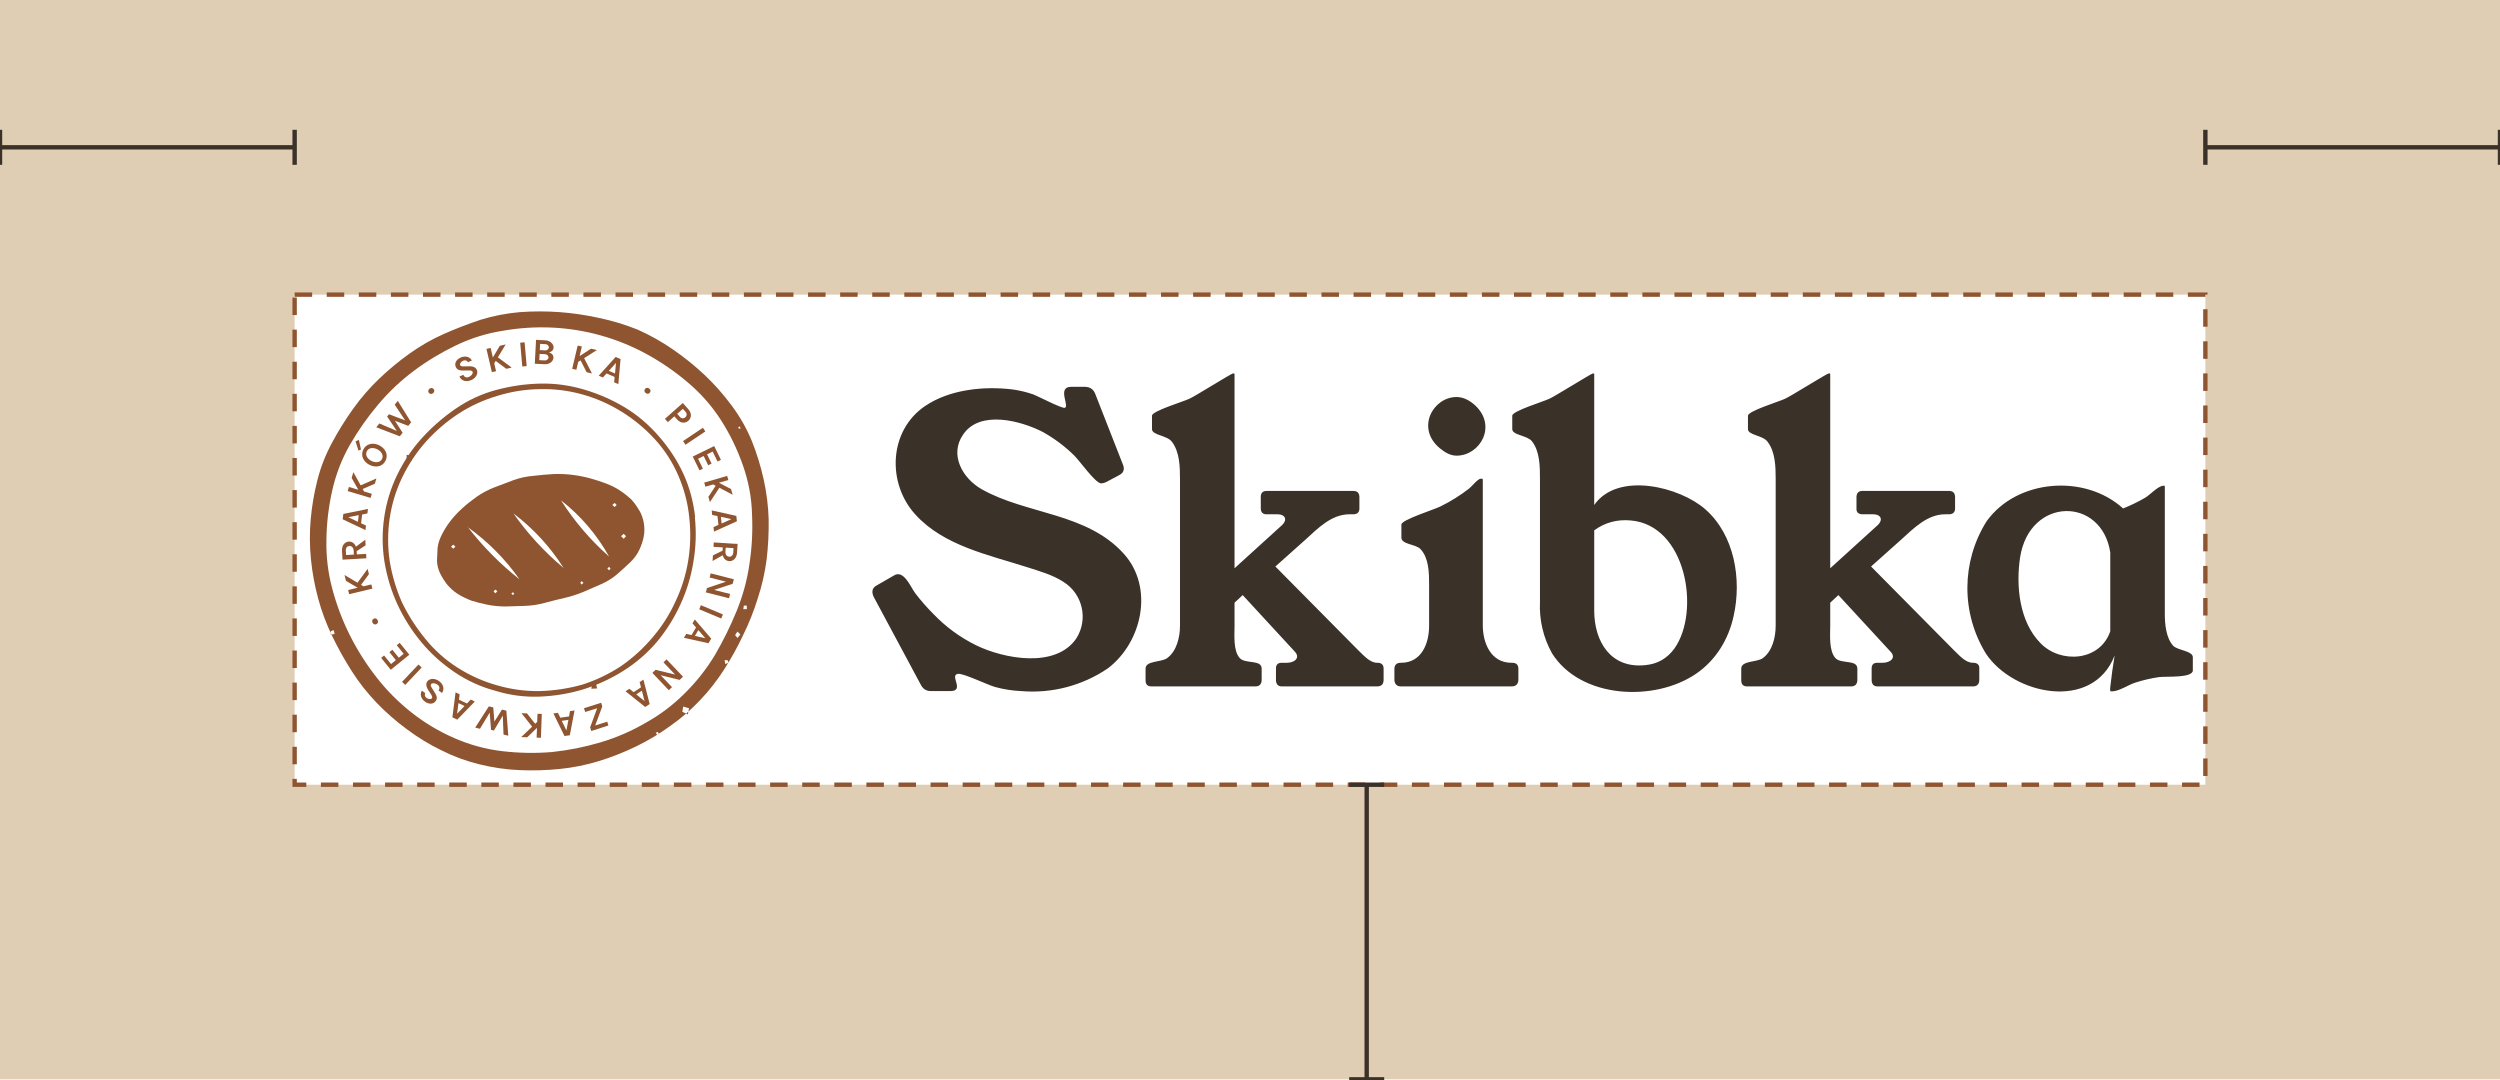
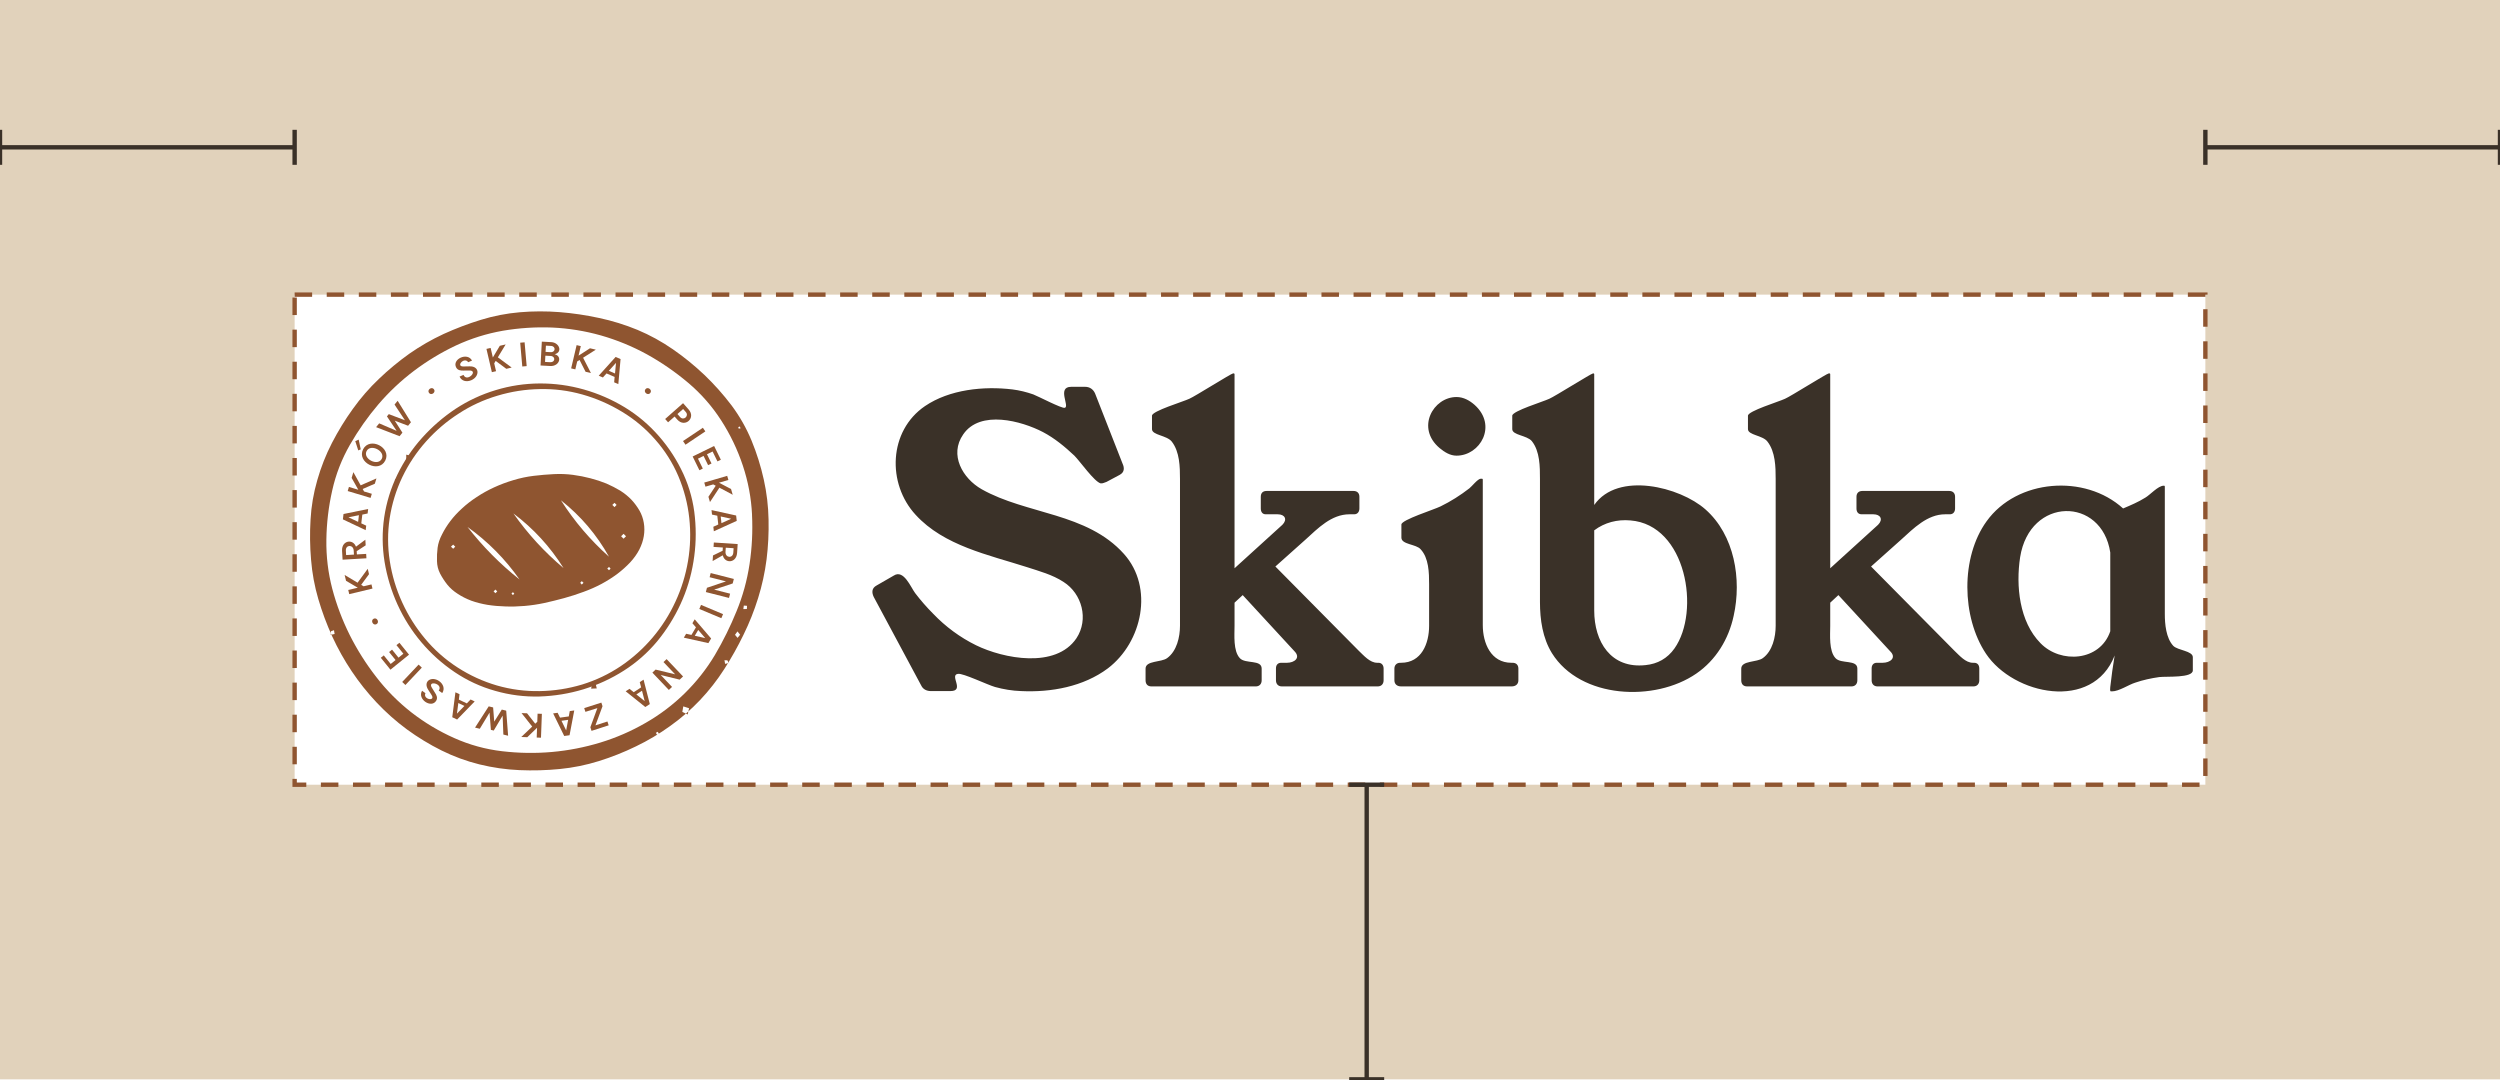
<svg xmlns="http://www.w3.org/2000/svg" viewBox="0 0 857 370">
-   <path fill="#c9ad83" fill-opacity=".6" fill-rule="evenodd" d="M0 0h857v370H0Zm101 101v168h655V101Z" />
+   <path fill="#c9ad83" fill-opacity=".55" fill-rule="evenodd" d="M0 0h857v370H0Zm101 101v168h655V101Z" />
  <path fill="none" stroke="#8f5530" stroke-dasharray="6 5" stroke-width="1.5" d="M101 101h655v168H101z" />
  <path fill="none" d="M726 277h101v85H726z" />
  <g fill="#8f5530">
-     <path fill-rule="evenodd" d="M263.5 178.1q.1 6.9-.7 13.7-.9 6.8-3 13.2-2 6.5-5 12.6-2.8 6-6.5 11.8T240 240q-4.7 5-10.3 8.9-5.5 4-11.7 7t-12.7 5-13.4 2.7-13.8.4-13.8-2-13-4.8q-6.2-3-11.8-7.2-5.6-4.1-10.4-9.1t-8.5-10.8-6.7-12-4.8-12.8-2.5-13.5-.1-13.7 2.3-13.5 5-12.8q3.2-6 7.2-11.6t8.9-10.3 10.5-8.7 11.7-6.7 12.7-4.9q6.5-2 13.4-2.6 6.8-.5 13.7 0 6.7.5 13.5 2 6.7 1.4 13.2 4 6.3 2.8 12.1 6.8t10.8 8.7 9.3 10.5q4.2 5.6 6.9 12.1 2.6 6.5 4.1 13.3t1.7 13.7m-5.7-1.7q.4 8.6-.9 17-1.2 8.3-4.4 16.1t-7.4 15q-4.4 7.3-10.4 13.2-6 6-13.4 10.1-7.4 4.3-15.5 6.7t-16.6 3.3q-8.5.7-17-.3t-16.5-4.5-14.7-8.8q-6.8-5.4-12-12.1-5.3-6.8-9.1-14.4t-6-15.9q-2.2-8.2-2-16.8.1-8.5 2-16.9t6.1-15.7 9.7-13.8 12.2-11.5 14.4-8.7 16-5q8.5-1.5 17-1.1T206 115t15.7 6.4 14.2 9.8 11.3 12.9 7.5 15.5 3.1 16.8m-22 68.5-1.9-.9.3-1.8 2 .6Zm17-26.2-.8-1 .8-1.2 1 1Zm-3 8.5-1.2.4-.2-1.3h1Zm-136.4-9.6v-1.2l1-.4.3 1.3Zm112.5 34-.7.2-.4-.6.7-.3Zm28-104.7h-.7l-.1-.5.5-.2Zm2.1 61.9h-1.2l.2-1.2h1ZM141 158l-1.6-.3v-1.8l1.8.4Zm-5 6.7-.5.3v-.5l.4-.3Zm66.7 71.4.3-1.7h1.3l.4 1.6Z" />
-     <path fill-rule="evenodd" d="M238.2 177.3q.8 7.7-.5 15.3-1.2 7.5-4.4 14.5t-8 12.8q-5 5.9-11.5 10t-13.8 6.4q-7.3 2.2-15 2.5t-15.2-2q-7.5-2-14-6.4t-11.4-10.3-8.1-12.8-4.5-14.7q-1.2-7.6-.1-15.2 1.1-7.7 4.5-14.7t8.5-12.6 11.5-10 13.8-6.4 15-2.2 15.1 2 14 6.1 11.8 10 8.4 12.9 4 14.8m-2 .3q.8 7.4-.4 14.7t-4.4 14q-3 6.6-7.8 12.2-4.8 5.7-10.9 9.9-6.1 4-13.2 6.3-7.2 2-14.6 2.2-7.5.1-14.7-2-7.1-2-13.4-6t-11.1-9.9-8-12.5q-3-6.8-4.2-14.1-1.1-7.4 0-14.8t4.3-14q3.3-6.8 8.2-12.3 5-5.5 11.1-9.5 6.2-4 13.3-6.1 7.1-2.2 14.5-2.3 7.4-.2 14.6 1.8t13.6 6 11.4 9.5 8 12.5 3.7 14.4" />
+     <path fill-rule="evenodd" d="M263.46 178.11q.16 6.89-.68 13.65-.88 6.8-2.9 13.27-2.01 6.47-5 12.56-2.93 6.05-6.59 11.76t-8.31 10.63q-4.7 4.95-10.25 8.9-5.54 4-11.72 6.97-6.13 2.99-12.68 5.04-6.6 2.06-13.44 2.73-6.89.68-13.82.38t-13.73-1.97q-6.77-1.68-13.02-4.79-6.22-3.1-11.85-7.22-5.58-4.12-10.33-9.16t-8.57-10.75-6.68-11.93q-2.85-6.26-4.78-12.85t-2.48-13.48q-.59-6.85-.17-13.75.38-6.89 2.31-13.52 1.89-6.64 5.04-12.77 3.15-6.09 7.14-11.63 3.99-5.59 8.95-10.3 4.91-4.7 10.45-8.65 5.59-3.9 11.76-6.76 6.18-2.81 12.73-4.83 6.51-2.01 13.36-2.6 6.8-.58 13.65-.04 6.8.54 13.56 2.01 6.72 1.43 13.15 4.08 6.38 2.68 12.14 6.67 5.7 3.95 10.79 8.78 5.04 4.83 9.28 10.42 4.2 5.63 6.89 12.14 2.65 6.46 4.16 13.27t1.64 13.73m-5.67-1.68q.42 8.57-.84 16.93-1.26 8.4-4.46 16.17-3.15 7.77-7.43 15.03-4.33 7.23-10.37 13.15-6.05 5.92-13.4 10.12-7.35 4.24-15.46 6.72-8.15 2.48-16.63 3.24-8.48.75-17.05-.26-8.57-1-16.47-4.53t-14.7-8.82q-6.8-5.34-12-12.1-5.26-6.76-9.08-14.36-3.82-7.65-6-15.88-2.15-8.27-2.02-16.84.12-8.53 2.01-16.88 1.85-8.31 6.11-15.71t9.7-13.78q5.5-6.42 12.22-11.5 6.76-5.09 14.4-8.7 7.69-3.57 16.05-5.04 8.4-1.43 16.88-1.1 8.53.39 16.72 2.7 8.23 2.35 15.75 6.46 7.52 4.16 14.15 9.75t11.34 12.9q4.7 7.3 7.44 15.53 2.73 8.23 3.15 16.8m-22.05 68.5-1.85-.88.33-1.89 1.98.63Zm17.09-26.25-.88-1.05.84-1.17.92 1.13Zm-3.02 8.57-1.26.34-.21-1.26 1 .04Zm-136.46-9.62.08-1.21 1.05-.38.21 1.3Zm112.52 33.9-.68.3-.37-.6.63-.37Zm27.97-104.67-.63.09-.13-.55.55-.17Zm2.18 61.91-1.22.04.17-1.21 1.1.08ZM140.9 158.04l-1.64-.34v-1.85l1.8.46Zm-5 6.63-.46.3-.08-.5.46-.3Zm66.74 71.4.3-1.64h1.25l.38 1.56Z" />
+     <path fill-rule="evenodd" d="M238.21 177.31q.76 7.69-.5 15.25-1.22 7.56-4.41 14.49t-8.06 12.85q-4.92 5.88-11.39 10-6.46 4.11-13.81 6.38-7.35 2.23-15.08 2.48-7.73.21-15.2-1.93-7.48-2.1-13.9-6.43t-11.43-10.25q-4.96-5.88-8.15-12.89t-4.45-14.66q-1.23-7.6-.13-15.24 1.14-7.69 4.5-14.62t8.48-12.64 11.5-9.96q6.4-4.2 13.78-6.42 7.35-2.23 15.04-2.27t15.12 2.06 14.07 6.13q6.6 4.03 11.72 9.91t8.36 12.94q3.23 7.1 3.94 14.82m-1.93.3q.8 7.39-.42 14.66-1.22 7.3-4.32 13.98-3.07 6.68-7.82 12.3-4.78 5.64-10.92 9.8-6.13 4.11-13.23 6.3-7.14 2.14-14.57 2.26-7.48.13-14.66-1.93-7.18-2.1-13.48-6.17t-11.09-9.79-7.9-12.52q-3.1-6.76-4.24-14.1-1.17-7.4-.04-14.8 1.14-7.38 4.33-14.06 3.23-6.72 8.15-12.22 4.95-5.55 11.17-9.54 6.17-4.03 13.27-6.13 7.1-2.14 14.53-2.27 7.4-.17 14.58 1.85t13.6 5.92q6.43 3.87 11.39 9.54 5 5.67 7.93 12.55 2.94 6.93 3.74 14.37" />
    <g transform="matrix(.42 0 0 .42 101 101)">
      <defs>
        <path id="a" d="M0 .4c-4 0-7.5-2.3-7.6-6.5h3.5c0 7.1 13.5 1.3 5.3-1.6l-3.8-1.6c-2.2-.8-4.4-2.1-4.6-4.7-.7-7.6 13.4-8.2 14.1-.1H3.5c-1-5.7-11.4-.7-4.6 1.8l4.2 1.7c8 3.1 4.5 11-3.1 11" />
        <path id="b" d="M4.2-19.5h4.9L-3.8-6.3v-4.9zm-4.3 8.1L9.6 0H5.1l-7.7-9.1zM-7-19.5h3.5V0H-7z" />
        <path id="c" d="M-1.8 0v-19.5h3.6V0z" />
        <path id="d" d="M-6.9 0v-19.5H.9c6.6 0 9.8 7.8 3.2 9.7C10.7-8.5 8.6 0 1 0zm3.5-3.1H.9c4.1 0 4.2-5.1 0-5.1h-4.3zm0-13.3v5.1H.8c4 0 4.1-5.1 0-5.1z" />
        <path id="e" d="m-8.7 0 6.6-19.5h4.4L8.7 0H5L3.6-4.2h-7.2L-5 0zm6-6.9h5.5L.1-15.2z" />
        <path id="f" d="M-2.5-8c0-3.1 5-3.1 5 0s-5 3.1-5 0" />
        <path id="g" d="M-6 0v-19.5H.9c9.3 0 9.3 12.4 0 12.4h-3.3V0zm3.6-10.2H.9c4.3 0 4.3-6.2 0-6.2h-3.3z" />
        <path id="h" d="M-6 0v-19.5H6.5v3.1h-9v5.1h8.4v3.1h-8.4v5.1h9V0z" />
        <path id="i" d="M-6.9 0v-19.5H.3c9.6 0 9.7 11.9 0 11.9h-3.6V0zM3.7 0l-5.2-9.1h3.8l6 9.1zm-7-10H0c5.1 0 5.3-6.4.3-6.4h-3.6z" />
        <path id="j" d="M-8-19.5h3.8L4.7-5.6h-.3v-13.9H8V0H4.4l-9.5-14.7h.6V0H-8z" />
        <path id="k" d="M-7.2 0v-3.1L4.1-17.5v1.3H-7.2v-3.3H7.5v3.1L-3.1-2.8l-.1-.5 10.7.1V0z" />
        <path id="l" d="M-13.3-19.5h4l4.7 16.4h-.9l4.6-15.1h2.4L6.4-3.4h-.9l5-16.1h4L7.8 0H4.1L.3-11.5h.3L-3.2 0h-3.7z" />
        <path id="m" d="M0 .4c-11.8 0-11.9-20.2 0-20.3C11.9-19.9 11.9.4 0 .4m0-3.2c7.1 0 7.1-13.9 0-13.9S-7.1-2.8 0-2.8m-.9-18.8L-2.6-23 3-28.6l2.4 1.9z" />
      </defs>
-       <use href="#a" transform="rotate(-23.2 241.1 -315.7)" />
-       <use href="#b" transform="rotate(-13.1 352.6 -699.9)" />
-       <use href="#c" transform="rotate(-5 763.7 -2119.1)" />
-       <use href="#d" transform="rotate(3 -982.1 3902.6)" />
-       <use href="#b" transform="rotate(13.3 -149.8 1031.8)" />
-       <use href="#e" transform="rotate(23.3 -40.7 656.1)" />
-       <use href="#f" transform="rotate(36 10.9 478.4)" />
-       <use href="#g" transform="rotate(48.5 35.6 392.8)" />
-       <use href="#c" transform="rotate(56.2 45.7 358.3)" />
-       <use href="#h" transform="rotate(63.9 53.5 331.4)" />
-       <use href="#b" transform="rotate(73.7 61.3 304.4)" />
-       <use href="#e" transform="rotate(83.8 67.7 282.6)" />
-       <use href="#i" transform="rotate(93.7 72.8 264.7)" />
-       <use href="#j" transform="rotate(104.3 77.4 248.8)" />
-       <use href="#c" transform="rotate(112.8 80.7 237.5)" />
-       <use href="#e" transform="rotate(120.7 83.5 228)" />
-       <use href="#j" transform="rotate(136.5 88.4 211)" />
-       <use href="#e" transform="rotate(146.9 91.3 200.7)" />
-       <use href="#k" transform="rotate(162.2 95.4 186.7)" />
-       <use href="#e" transform="rotate(172 98 178)" />
-       <use href="#b" transform="rotate(182.1 100.5 169.2)" />
-       <use href="#l" transform="rotate(193.8 103.5 158.9)" />
-       <use href="#e" transform="rotate(205.4 106.6 148.5)" />
-       <use href="#a" transform="rotate(215.4 109.2 139.1)" />
-       <use href="#c" transform="rotate(223.4 111.5 131.2)" />
-       <use href="#h" transform="rotate(231 113.9 123.2)" />
-       <use href="#f" transform="rotate(243.6 118 109)" />
-       <use href="#b" transform="rotate(256.5 122.8 92.2)" />
-       <use href="#i" transform="rotate(-93.3 127.4 76.7)" />
-       <use href="#e" transform="rotate(-83.3 132.6 58.7)" />
-       <use href="#b" transform="rotate(-73.3 139 36.6)" />
-       <use href="#m" transform="rotate(-63 147.4 7.5)" />
-       <use href="#l" transform="rotate(-50.8 161.2 -39.8)" />
-       <use href="#f" transform="rotate(-36 189.1 -136.3)" />
+       <use href="#a" transform="rotate(-23.22 241.14 -315.7)" />
+       <use href="#b" transform="rotate(-13.1 352.58 -699.86)" />
+       <use href="#c" transform="rotate(-5 763.74 -2119.12)" />
+       <use href="#d" transform="rotate(3.07 -982.13 3902.64)" />
+       <use href="#b" transform="rotate(13.25 -149.8 1031.8)" />
+       <use href="#e" transform="rotate(23.3 -40.68 656.1)" />
+       <use href="#f" transform="rotate(36.05 10.89 478.37)" />
+       <use href="#g" transform="rotate(48.54 35.65 392.77)" />
+       <use href="#c" transform="rotate(56.2 45.7 358.28)" />
+       <use href="#h" transform="rotate(63.89 53.5 331.37)" />
+       <use href="#b" transform="rotate(73.7 61.34 304.41)" />
+       <use href="#e" transform="rotate(83.75 67.7 282.55)" />
+       <use href="#i" transform="rotate(93.73 72.85 264.67)" />
+       <use href="#j" transform="rotate(104.26 77.43 248.77)" />
+       <use href="#c" transform="rotate(112.75 80.74 237.51)" />
+       <use href="#e" transform="rotate(120.68 83.46 227.96)" />
+       <use href="#j" transform="rotate(136.47 88.41 210.95)" />
+       <use href="#e" transform="rotate(146.9 91.35 200.73)" />
+       <use href="#k" transform="rotate(162.16 95.44 186.7)" />
+       <use href="#e" transform="rotate(172.05 97.97 177.93)" />
+       <use href="#b" transform="rotate(182.1 100.53 169.16)" />
+       <use href="#l" transform="rotate(193.84 103.5 158.88)" />
+       <use href="#e" transform="rotate(205.42 106.57 148.46)" />
+       <use href="#a" transform="rotate(215.36 109.23 139.13)" />
+       <use href="#c" transform="rotate(223.37 111.53 131.22)" />
+       <use href="#h" transform="rotate(231.06 113.86 123.2)" />
+       <use href="#f" transform="rotate(243.58 117.96 109.04)" />
+       <use href="#b" transform="rotate(256.51 122.85 92.15)" />
+       <use href="#i" transform="rotate(-93.33 127.37 76.7)" />
+       <use href="#e" transform="rotate(-83.35 132.62 58.66)" />
+       <use href="#b" transform="rotate(-73.31 138.97 36.6)" />
+       <use href="#m" transform="rotate(-62.91 147.39 7.5)" />
+       <use href="#l" transform="rotate(-50.75 161.17 -39.78)" />
+       <use href="#f" transform="rotate(-36.05 189.11 -136.26)" />
    </g>
-     <path fill-rule="evenodd" d="M219.2 175q1.1 2 1.5 4.3t0 4.5-1.5 4.6-3.2 4.4-4.4 4-5.4 3.4-6.2 2.7-6.6 2.1-6.8 1.7-6.8 1-6.5.2q-3.2 0-6.2-.6t-5.5-1.4q-2.6-1-4.7-2.3-2.1-1.4-3.6-3.2-1.4-1.8-2.4-3.8t-1.1-4.3l.2-4.5q.3-2.3 1.5-4.6 1.2-2.4 2.9-4.6t4-4.3 5-4 6-3.2 6.6-2.5 7-1.5q3.4-.4 6.9-.6 3.4-.1 6.5.3t6 1.2 5.5 1.8 4.7 2.4 3.9 3.1q1.6 1.8 2.7 3.8m-59 5.5q10.5 7.5 17.9 18-10-7.9-17.8-18M176 176q10.3 7.8 17.2 18.7-9.8-8.2-17.2-18.7m16.3-4.5q10.2 8 16.5 19.3-9.6-8.5-16.5-19.3m-23.1 31.2.6-.6.7.6-.7.7Zm40.7-29.6.8-.7.7.7-.7.7Zm-34.6 30.4.5-.5.5.5-.5.5Zm32.9-8.6.6-.6.5.6-.5.6Zm-9.3 4.9.5-.6.6.6-.6.6Zm14-16 .9-.8.8.8-.8.9Zm-58.3 3.6.8-.7.7.7-.7.7Z" />
+     <path fill-rule="evenodd" d="M219.23 175.05q1.1 1.97 1.47 4.2.38 2.22 0 4.53t-1.55 4.62q-1.18 2.27-3.11 4.37-1.98 2.1-4.41 3.95-2.48 1.85-5.42 3.44-2.94 1.56-6.17 2.73-3.28 1.22-6.64 2.14-3.4.93-6.8 1.68-3.4.72-6.77 1.01t-6.55.17q-3.19-.08-6.17-.55-2.98-.5-5.55-1.42-2.56-.97-4.66-2.36-2.1-1.34-3.57-3.15-1.43-1.8-2.48-3.82-1-1.97-1.05-4.24-.08-2.27.21-4.58.3-2.27 1.52-4.58 1.17-2.35 2.85-4.57t4-4.33q2.26-2.1 5.03-3.9 2.77-1.85 5.97-3.32t6.62-2.48q3.45-1.05 6.93-1.47 3.49-.42 6.93-.59 3.4-.17 6.55.25t6.01 1.18q2.9.75 5.46 1.8 2.52 1.1 4.75 2.44 2.18 1.39 3.82 3.1 1.64 1.77 2.77 3.75m-58.97 5.58q10.46 7.48 17.85 18.02-10-7.94-17.85-18.02m15.75-4.62q10.33 7.77 17.18 18.73-9.79-8.23-17.18-18.73m16.3-4.5q10.16 8.03 16.46 19.33-9.57-8.53-16.46-19.32m-23.1 31.21.63-.63.63.63-.63.63Zm40.7-29.65.75-.71.72.71-.72.76Zm-34.57 30.41.5-.5.47.5-.47.5Zm32.84-8.57.6-.59.54.6-.55.54Zm-9.28 4.87.55-.58.59.58-.6.6Zm14.03-15.96.84-.84.84.84-.84.84Zm-58.33 3.57.76-.71.71.71-.71.72Z" />
  </g>
-   <path fill="#3a3128" d="M379.3 165.2q-1 .5-2 .5c-2.2-.6-7.1-7.6-9-9.5a50 50 0 0 0-10.8-8.1c-7.3-3.8-21.5-7.7-27.3.8-4.9 7-.2 15.1 6.3 18.8 15.4 8.7 36.1 8 48.8 22.2 10.3 11.5 6.3 30.2-5.5 39.2a46 46 0 0 1-29.8 7.8q-4.5-.2-8.9-1.4c-2.5-.7-11-4.8-12.7-4.5-3.1.4 2.5 5.9-2.6 5.9h-6.7q-2.2 0-3.3-1.9l-16.3-30.4c-.7-1.5-.7-3 1-3.9l5.9-3.4c3.4-2.2 5.8 4 7.3 6a70 70 0 0 0 6.2 7.1q6.4 6.7 14.7 10.8c9.4 4.6 27.3 8.1 34.4-2.4a14 14 0 0 0-4.4-19.3c-3.8-2.5-8.3-3.7-12.6-5.1-13.1-4.2-28.4-7.3-38.1-17.9-9.9-10.7-9.3-28.8 3.2-37.3 8.4-5.7 20.1-6.9 30-5.7q3.6.5 7.1 1.7c1.6.6 9.8 4.9 10.8 4.6 1.8-.4-2.8-7.2 2.2-7.2h4.8q2.5.1 3.4 2.3l9.4 24c.7 1.5.7 3-1 3.9zm93.2 62q1.8.2 1.8 2v4q-.1 2-2 2.1h-32.9q-1.9 0-2-2.1v-4.1q0-1.8 1.8-1.9h2c2.5 0 4.8-1.7 2.5-4L426 204l-2.8 2.6v7.9c0 3.2-.5 8.6 1.8 11.1 1.9 2.1 7.5.4 7.5 3.6v4q-.1 2-2 2.1h-35.8q-2 0-2-2.1v-4c0-2.8 5.4-2.1 7.4-3.6 3.3-2.4 4.4-7.2 4.4-11.1v-50.3c0-4.2-.1-9.3-2.8-12.8-1.7-2.2-6.8-2.2-6.8-4.3v-4.6c0-1.6 10.7-4.8 12.8-5.8 1.9-.8 14.4-8.7 15-8.7h.2q.3 0 .3.3v66.5l16.4-14.9c1.8-1.8.9-3.6-1.6-3.6h-4.1q-1.7-.2-1.7-2v-4q0-2 2-2H464q1.9 0 2 2v4q0 1.8-1.8 2h-1.6c-6.2 0-10.8 4.8-15.1 8.7l-10.3 9.2 28.6 28.9c1.7 1.6 3.8 4.1 6.3 4.1zm46 0q2 .1 2 2v4q-.2 2.1-2.3 2.1h-37.9q-2.1 0-2.3-2.1v-4q.1-1.9 2-2h.3c7 0 9.6-6.6 9.6-12.7v-14.2c0-4-.1-9-2.9-12-1.5-1.8-6.6-1.6-6.6-4v-4.5c0-1.6 11.2-5.1 13.4-6.2q5.3-2.6 9.9-6.2c.8-.6 2.9-3.3 3.9-3.3h.4q.3 0 .3.3v49.9c0 6.2 2.8 12.9 9.8 12.9zm-19.2-91.1c2.4 0 4.5 1.2 6.2 2.7 7.9 7.1 1.9 17.4-6.2 17.4-2.2 0-4.1-1.2-5.8-2.6-8.2-6.9-2.2-17.5 5.8-17.5m28.6 28.1c0-4.2 0-9.5-2.8-13-1.7-2-6.7-2-6.7-4.1v-4.6c0-1.6 10.6-4.8 12.7-5.8 1.9-.8 14.4-8.7 15-8.7h.1q.3 0 .3.3v44.8c8.1-11.6 29.4-6.2 38.1 1.5 10 8.8 12.5 24 9.7 36.5-1.7 8-6.1 15.2-12.8 19.8-14.2 9.8-39.7 8.7-49.5-7a33 33 0 0 1-4.1-17.5zm18.6 45.1c0 10.7 5.7 20 17.6 18.7q6.2-.6 9.9-5.7c9-12.7 4.1-42.4-15.1-43.9q-6.9-.6-12.4 3.4zm130.2 17.9q1.9.2 1.8 2v4q-.1 2-2 2.1h-32.9q-1.9 0-2-2.1v-4.1q0-1.8 1.8-1.9h2c2.5 0 4.9-1.7 2.5-4L630.2 204l-2.8 2.6v7.9c0 3.2-.5 8.6 1.8 11.1 1.9 2.1 7.5.4 7.5 3.6v4q-.1 2-2 2.1h-35.8q-2 0-2-2.1v-4c0-2.8 5.4-2.1 7.4-3.6 3.3-2.4 4.4-7.2 4.4-11.1v-50.3c0-4.2-.1-9.3-2.8-12.8-1.6-2.2-6.7-2.2-6.7-4.3v-4.6c0-1.6 10.6-4.8 12.7-5.8 1.9-.8 14.4-8.7 15-8.7h.3q.2 0 .2.3v66.5l16.4-14.9c1.8-1.8.9-3.6-1.6-3.6h-4q-1.9-.2-1.8-2v-4q.1-2 2-2h29.8q1.9 0 2 2v4q0 1.8-1.8 2h-1.6c-6.1 0-10.8 4.8-15.1 8.7l-10.3 9.2 28.6 28.9c1.7 1.6 3.8 4.1 6.3 4.1zm65.4-16.7c0 3.4.4 8.2 2.9 10.9 1.6 1.6 6.7 1.7 6.7 3.9v4.5c0 2.7-9 2-11.5 2.3q-4.2.6-8.2 1.9c-2.3.7-5.6 3-8 3h-.4c-.4 0-.2-1.2-.2-1.5q.6-5.4 1.5-10.8c-7.5 19.3-34.7 13.5-44.1-.6a43 43 0 0 1 .2-45.4c10.4-14.5 33.7-16.3 46.8-4.4q4-1.6 7.6-3.7c1.6-.9 4.4-4.1 6.3-4.1h.2q.2 0 .2.3zm-18.7-21.1c-2.9-19.2-27.6-19.2-30.9 1.6-1.5 9.8-.3 22.1 7 29.5 6.9 7.1 20.4 6.2 23.9-4.1z" />
+   <path fill="#3a3128" d="M379.3 165.2c-.7.2-1.3.6-2 .5-2.2-.6-7.1-7.6-9-9.5-3.3-3.1-6.8-6-10.8-8.1-7.3-3.8-21.5-7.7-27.3.8-4.9 7-.2 15.1 6.3 18.8 15.4 8.7 36.1 8 48.8 22.2 10.3 11.5 6.3 30.2-5.5 39.2-8.4 6.3-19.5 8.3-29.8 7.8-3-.1-6-.6-8.9-1.4-2.5-.7-11-4.8-12.7-4.5-3.1.4 2.5 5.9-2.6 5.9h-6.7c-1.4 0-2.7-.6-3.3-1.9l-16.3-30.4c-.7-1.5-.7-3 1-3.9l5.9-3.4c3.4-2.2 5.8 4 7.3 6 1.9 2.5 4 4.9 6.2 7.1 4.2 4.4 9.2 8.1 14.7 10.8 9.4 4.6 27.3 8.1 34.4-2.4 4.3-6.5 1.9-15.3-4.4-19.3-3.8-2.5-8.3-3.7-12.6-5.1-13.1-4.2-28.4-7.3-38.1-17.9-9.9-10.7-9.3-28.8 3.2-37.3 8.4-5.7 20.1-6.9 30-5.7 2.4.3 4.8.9 7.1 1.7 1.6.6 9.8 4.9 10.8 4.6 1.8-.4-2.8-7.2 2.2-7.2h4.8c1.6 0 2.8.9 3.4 2.3l9.4 24c.7 1.5.7 3-1 3.9zm93.2 62c1.2 0 1.8.9 1.8 2v4c0 1.3-.8 2.1-2 2.1h-32.9c-1.2 0-2-.8-2-2.1v-4.1c0-1.1.6-1.9 1.8-1.9h2c2.5 0 4.8-1.7 2.5-4L426 204l-2.8 2.6v7.9c0 3.2-.5 8.6 1.8 11.1 1.9 2.1 7.5.4 7.5 3.6v4c0 1.3-.8 2.1-2 2.1h-35.8c-1.3 0-2-.8-2-2.1v-4c0-2.8 5.4-2.1 7.4-3.6 3.3-2.4 4.4-7.2 4.4-11.1v-50.3c0-4.2-.1-9.3-2.8-12.8-1.7-2.2-6.8-2.2-6.8-4.3v-4.6c0-1.6 10.7-4.8 12.8-5.8 1.9-.8 14.4-8.7 15-8.7h.2q.3 0 .3.3v66.5l16.4-14.9c1.8-1.8.9-3.6-1.6-3.6h-4.1c-1.2 0-1.7-.9-1.7-2v-4c0-1.3.7-2 2-2H464c1.2 0 2 .7 2 2v4c0 1.1-.6 2-1.8 2h-1.6c-6.2 0-10.8 4.8-15.1 8.7l-10.3 9.2 28.6 28.9c1.7 1.6 3.8 4.1 6.3 4.1zm46 0c1.3 0 2 .8 2 2v4c0 1.4-1 2.1-2.3 2.1h-37.9c-1.3 0-2.3-.7-2.3-2.1v-4c0-1.2.8-2 2-2h.3c7 0 9.6-6.6 9.6-12.7v-14.2c0-4-.1-9-2.9-12-1.5-1.8-6.6-1.6-6.6-4v-4.5c0-1.6 11.2-5.1 13.4-6.2 3.5-1.7 6.8-3.8 9.9-6.2.8-.6 2.9-3.3 3.9-3.3h.4q.3 0 .3.3v49.9c0 6.2 2.8 12.9 9.8 12.9zm-19.2-91.1c2.4 0 4.5 1.2 6.2 2.7 7.9 7.1 1.9 17.4-6.2 17.4-2.2 0-4.1-1.2-5.8-2.6-8.2-6.9-2.2-17.5 5.8-17.5m28.6 28.1c0-4.2 0-9.5-2.8-13-1.7-2-6.7-2-6.7-4.1v-4.6c0-1.6 10.6-4.8 12.7-5.8 1.9-.8 14.4-8.7 15-8.7h.1q.3 0 .3.3v44.8c8.1-11.6 29.4-6.2 38.1 1.5 10 8.8 12.5 24 9.7 36.5-1.7 8-6.1 15.2-12.8 19.8-14.2 9.8-39.7 8.7-49.5-7-3.2-5.2-4.1-11.5-4.1-17.5zm18.6 45.1c0 10.7 5.7 20 17.6 18.7 4.1-.4 7.5-2.3 9.9-5.7 9-12.7 4.1-42.4-15.1-43.9-4.5-.4-8.8.7-12.4 3.4zm130.2 17.9c1.3 0 1.8.9 1.8 2v4c0 1.3-.8 2.1-2 2.1h-32.9c-1.2 0-2-.8-2-2.1v-4.1c0-1.1.6-1.9 1.8-1.9h2c2.5 0 4.9-1.7 2.5-4L630.2 204l-2.8 2.6v7.9c0 3.2-.5 8.6 1.8 11.1 1.9 2.1 7.5.4 7.5 3.6v4c0 1.3-.8 2.1-2 2.1h-35.8c-1.3 0-2-.8-2-2.1v-4c0-2.8 5.4-2.1 7.4-3.6 3.3-2.4 4.4-7.2 4.4-11.1v-50.3c0-4.2-.1-9.3-2.8-12.8-1.6-2.2-6.7-2.2-6.7-4.3v-4.6c0-1.6 10.6-4.8 12.7-5.8 1.9-.8 14.4-8.7 15-8.7h.3c.1 0 .2.1.2.3v66.5l16.4-14.9c1.8-1.8.9-3.6-1.6-3.6h-4c-1.3 0-1.8-.9-1.8-2v-4c0-1.3.8-2 2-2h29.8c1.2 0 2 .7 2 2v4c0 1.1-.6 2-1.8 2h-1.6c-6.1 0-10.8 4.8-15.1 8.7l-10.3 9.2 28.6 28.9c1.7 1.6 3.8 4.1 6.3 4.1zm65.4-16.7c0 3.4.4 8.2 2.9 10.9 1.6 1.6 6.7 1.7 6.7 3.9v4.5c0 2.7-9 2-11.5 2.3-2.8.4-5.6 1-8.2 1.9-2.3.7-5.6 3-8 3h-.4c-.4 0-.2-1.2-.2-1.5q.6-5.4 1.5-10.8c-7.5 19.3-34.7 13.5-44.1-.6-8.4-12.6-8.7-33.1.2-45.4 10.4-14.5 33.7-16.3 46.8-4.4 2.6-1.1 5.2-2.2 7.6-3.7 1.6-.9 4.4-4.1 6.3-4.1h.2c.1 0 .2.1.2.3zm-18.7-21.1c-2.9-19.2-27.6-19.2-30.9 1.6-1.5 9.8-.3 22.1 7 29.5 6.9 7.1 20.4 6.2 23.9-4.1z" />
  <path fill="none" stroke="#3a3128" stroke-width="1.5" d="M101 50.5H0m0-6v12m101-12v12m655-6h101m-101-6v12m101-12v12M468.5 269v101m-6-101h12m-12 101h12" />
</svg>
